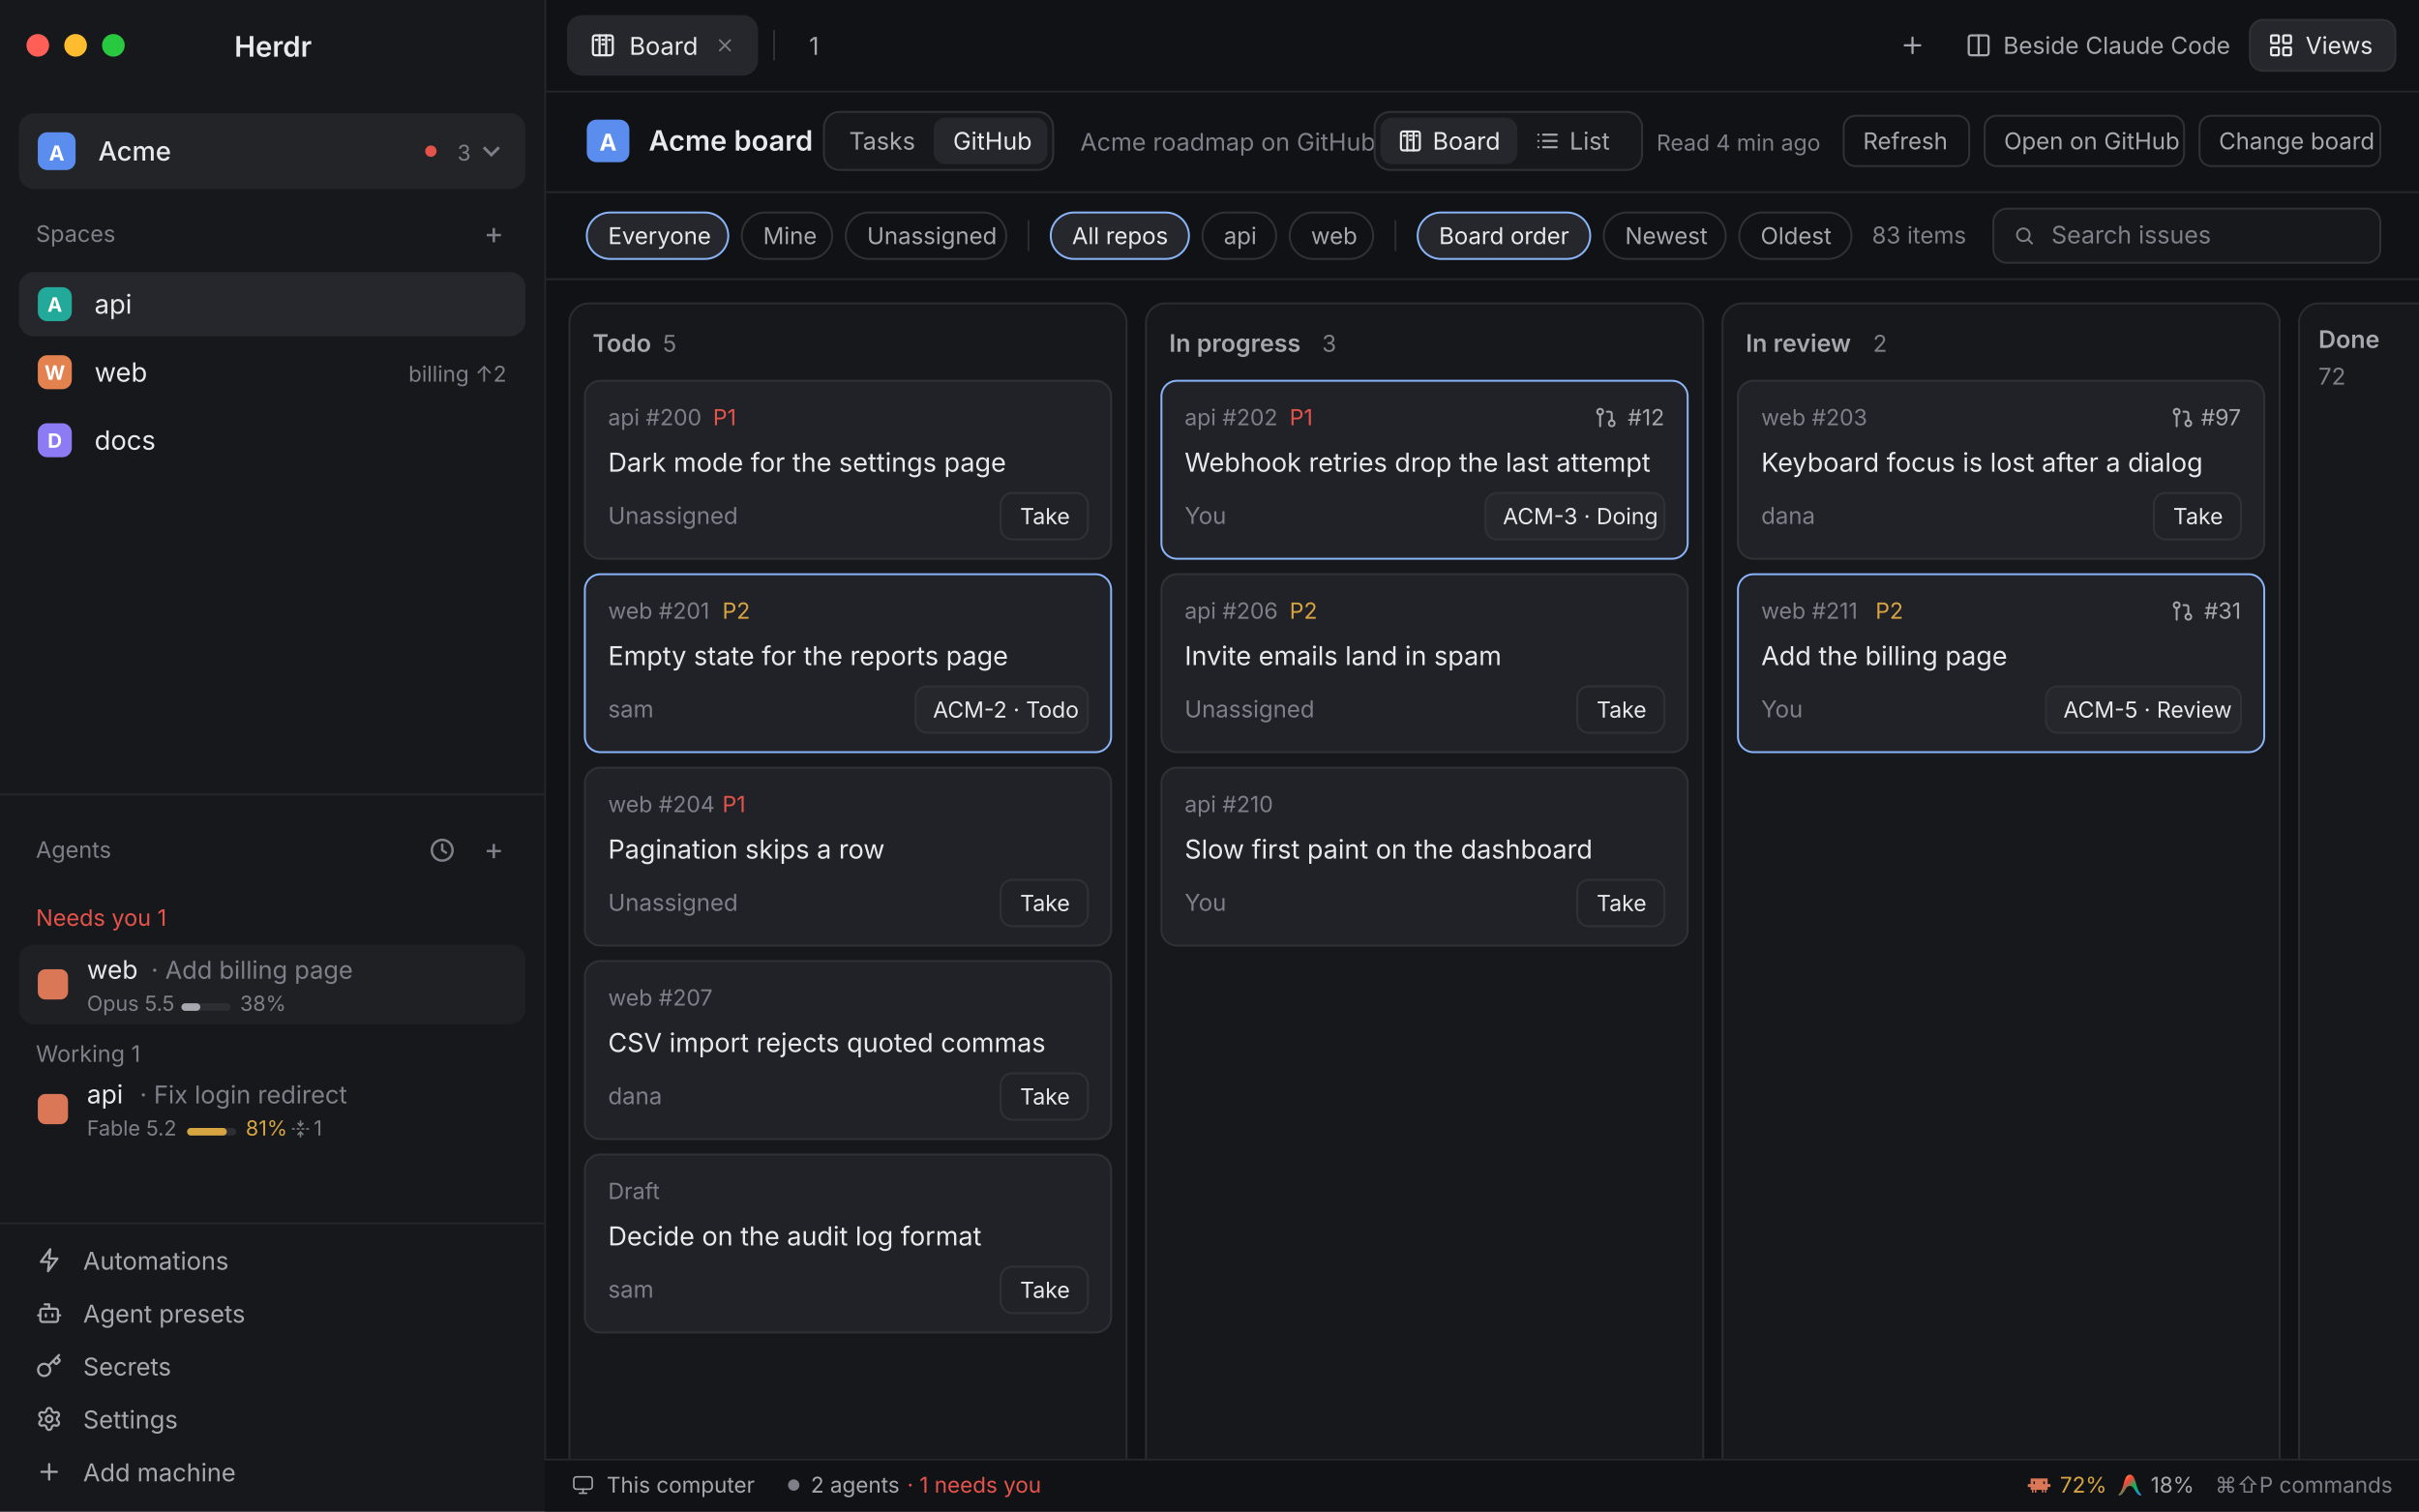
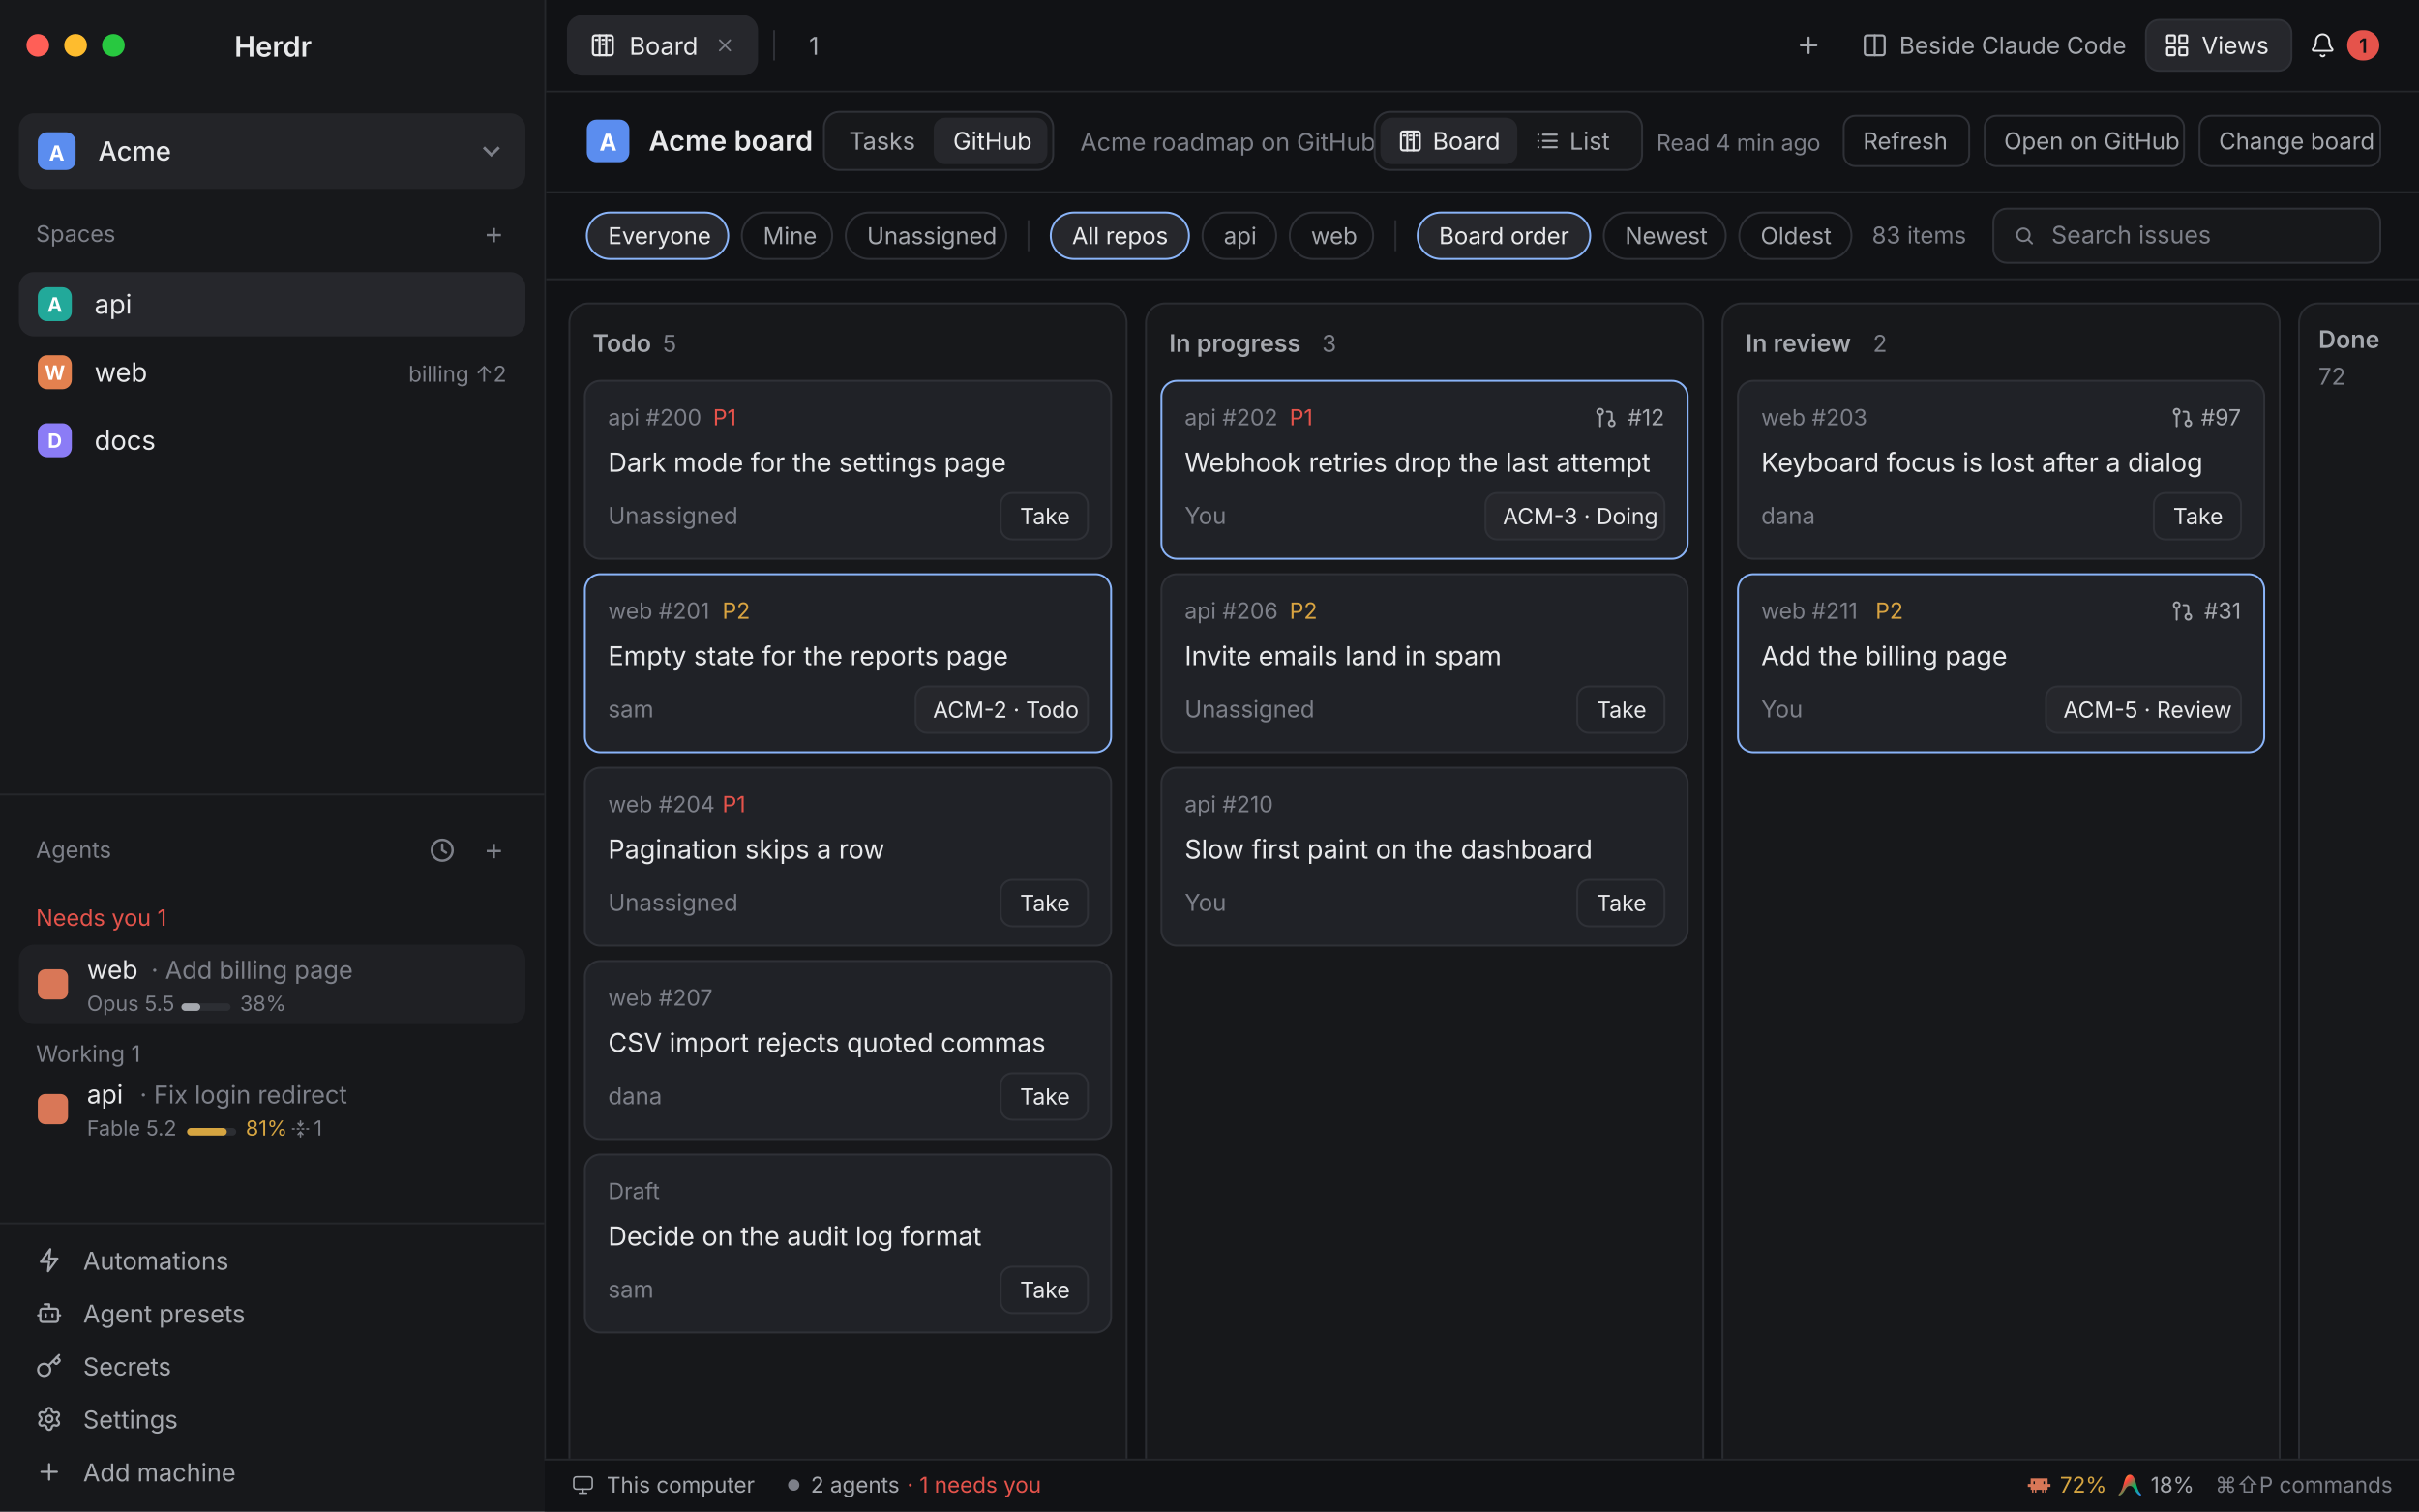
<svg xmlns="http://www.w3.org/2000/svg" width="1280" height="800" viewBox="0 0 1280 800" font-family="Geist, -apple-system, 'Helvetica Neue', sans-serif">
  <defs>
    <filter id="shadow" x="-20%" y="-20%" width="140%" height="140%">
      <feDropShadow dx="0" dy="8" stdDeviation="12" flood-color="#000" flood-opacity="0.45" />
    </filter>
    <clipPath id="pane">
      <rect x="289" y="49" width="991" height="751" />
    </clipPath>
  </defs>
  <rect x="0" y="0" width="1280" height="800" rx="0" fill="#111215" />
  <rect width="288" height="800" fill="#17181b" />
  <rect x="288" width="1" height="800" fill="#25272b" />
  <circle cx="20" cy="24" r="6" fill="#ff5f57" />
  <circle cx="40" cy="24" r="6" fill="#febc2e" />
  <circle cx="60" cy="24" r="6" fill="#28c840" />
  <text x="124" y="30" fill="#e8e9eb" font-size="15" font-weight="600">Herdr</text>
  <rect x="10" y="60" width="268" height="40" rx="8" fill="#232428" />
  <rect x="20" y="70" width="20" height="20" rx="5" fill="#5b8def" />
  <text x="30" y="85" fill="#fff" font-size="11" font-weight="700" text-anchor="middle">A</text>
  <text x="52" y="85" fill="#e8e9eb" font-size="14" font-weight="500">Acme</text>
-   <circle cx="228" cy="80" r="3" fill="#e5534b" />
-   <text x="242" y="85" fill="#7d8089" font-size="11.5">3</text>
  <path d="M256 78 l4 4 l4 -4" stroke="#7d8089" stroke-width="1.5" fill="none" />
  <text x="19" y="128" fill="#7d8089" font-size="12">Spaces</text>
  <text x="256" y="129" fill="#7d8089" font-size="16">+</text>
  <rect x="10" y="144" width="268" height="34" rx="8" fill="#26272c" />
  <rect x="20" y="152" width="18" height="18" rx="5" fill="#22a99a" />
  <text x="29" y="165" fill="#fff" font-size="10.5" font-weight="700" text-anchor="middle">A</text>
  <text x="50" y="166" fill="#e8e9eb" font-size="14">api</text>
  <rect x="20" y="188" width="18" height="18" rx="5" fill="#e3814f" />
  <text x="29" y="201" fill="#fff" font-size="10.5" font-weight="700" text-anchor="middle">W</text>
  <text x="50" y="202" fill="#e8e9eb" font-size="14">web</text>
  <text x="268" y="202" fill="#7d8089" font-size="11.5" text-anchor="end">billing ↑2</text>
  <rect x="20" y="224" width="18" height="18" rx="5" fill="#8b7cf6" />
  <text x="29" y="237" fill="#fff" font-size="10.5" font-weight="700" text-anchor="middle">D</text>
  <text x="50" y="238" fill="#e8e9eb" font-size="14">docs</text>
  <rect y="420" width="288" height="1" fill="#25272b" />
  <text x="19" y="454" fill="#7d8089" font-size="12">Agents</text>
  <circle cx="234" cy="450" r="5.5" stroke="#7d8089" stroke-width="1.3" fill="none" />
  <path d="M234 447 v3 l2 1.3" stroke="#7d8089" stroke-width="1.3" fill="none" stroke-linecap="round" />
  <text x="256" y="455" fill="#7d8089" font-size="16">+</text>
  <text x="19" y="490" fill="#e5534b" font-size="12">Needs you 1</text>
  <rect x="10" y="500" width="268" height="42" rx="8" fill="#1f2024" />
  <rect x="20" y="513" width="16" height="16" rx="4" fill="#d97757" />
  <text x="46" y="518" fill="#e8e9eb" font-size="13.5">web</text>
  <text x="80" y="518" fill="#7d8089" font-size="13">· Add billing page</text>
  <text x="46" y="535" fill="#7d8089" font-size="11">Opus 5.5</text>
  <rect x="96" y="531" width="26" height="4" rx="2" fill="#2c2e33" />
  <rect x="96" y="531" width="10" height="4" rx="2" fill="#a5a8ae" />
  <text x="127" y="535" fill="#7d8089" font-size="11">38%</text>
  <text x="19" y="562" fill="#7d8089" font-size="12">Working 1</text>
  <rect x="20" y="579" width="16" height="16" rx="4" fill="#d97757" />
  <text x="46" y="584" fill="#e8e9eb" font-size="13.5">api</text>
  <text x="74" y="584" fill="#7d8089" font-size="13">· Fix login redirect</text>
  <text x="46" y="601" fill="#7d8089" font-size="11">Fable 5.2</text>
  <rect x="99" y="597" width="26" height="4" rx="2" fill="#2c2e33" />
  <rect x="99" y="597" width="21" height="4" rx="2" fill="#d6a541" />
  <text x="130" y="601" fill="#d6a541" font-size="11">81%</text>
  <g transform="translate(154 592.5) scale(0.4167)" fill="none" stroke="#7d8089" stroke-width="2" stroke-linecap="round" stroke-linejoin="round">
    <path d="M12 22v-6" />
    <path d="M12 8V2" />
    <path d="M4 12H2" />
    <path d="M10 12H8" />
    <path d="M16 12h-2" />
    <path d="M22 12h-2" />
    <path d="m15 19-3-3-3 3" />
    <path d="m15 5-3 3-3-3" />
  </g>
  <text x="166" y="601" fill="#7d8089" font-size="11">1</text>
  <rect y="647" width="288" height="1" fill="#25272b" />
  <g transform="translate(19 660) scale(0.5833)" fill="none" stroke="#a5a8ae" stroke-width="2.00" stroke-linecap="round" stroke-linejoin="round">
    <path d="M13 2 4.5 13.5H12L11 22l8.5-11.5H12z" />
  </g>
  <text x="44" y="672" fill="#a5a8ae" font-size="13">Automations</text>
  <g transform="translate(19 688) scale(0.5833)" fill="none" stroke="#a5a8ae" stroke-width="2.00" stroke-linecap="round" stroke-linejoin="round">
    <path d="M12 8V4H8" />
    <rect width="16" height="12" x="4" y="8" rx="2" />
    <path d="M2 14h2" />
    <path d="M20 14h2" />
    <path d="M15 13v2" />
    <path d="M9 13v2" />
  </g>
  <text x="44" y="700" fill="#a5a8ae" font-size="13">Agent presets</text>
  <g transform="translate(19 716) scale(0.5833)" fill="none" stroke="#a5a8ae" stroke-width="2.00" stroke-linecap="round" stroke-linejoin="round">
    <path d="m15.5 7.5 2.3 2.3a1 1 0 0 0 1.4 0l2.1-2.1a1 1 0 0 0 0-1.4L19 4" />
    <path d="m21 2-9.6 9.6" />
    <circle cx="7.5" cy="15.5" r="5.5" />
  </g>
  <text x="44" y="728" fill="#a5a8ae" font-size="13">Secrets</text>
  <g transform="translate(19 744) scale(0.5833)" fill="none" stroke="#a5a8ae" stroke-width="2.00" stroke-linecap="round" stroke-linejoin="round">
    <path d="M9.671 4.136a2.34 2.34 0 0 1 4.659 0 2.34 2.34 0 0 0 3.319 1.915 2.34 2.34 0 0 1 2.33 4.033 2.34 2.34 0 0 0 0 3.831 2.34 2.34 0 0 1-2.33 4.033 2.34 2.34 0 0 0-3.319 1.915 2.34 2.34 0 0 1-4.659 0 2.34 2.34 0 0 0-3.32-1.915 2.34 2.34 0 0 1-2.33-4.033 2.34 2.34 0 0 0 0-3.831A2.34 2.34 0 0 1 6.35 6.051a2.34 2.34 0 0 0 3.319-1.915" />
    <circle cx="12" cy="12" r="3" />
  </g>
  <text x="44" y="756" fill="#a5a8ae" font-size="13">Settings</text>
  <g transform="translate(19 772) scale(0.5833)" fill="none" stroke="#a5a8ae" stroke-width="2.00" stroke-linecap="round" stroke-linejoin="round">
    <path d="M5 12h14" />
    <path d="M12 5v14" />
  </g>
  <text x="44" y="784" fill="#a5a8ae" font-size="13">Add machine</text>
  <rect x="300" y="8" width="101.1" height="32" rx="8" fill="#26272c" />
  <g transform="translate(312 17) scale(0.5833)" fill="none" stroke="#e8e9eb" stroke-width="2" stroke-linecap="round" stroke-linejoin="round">
    <rect x="3" y="3" width="18" height="18" rx="2" />
    <path d="M9 3v18" />
    <path d="M15 3v18" />
    <path d="M5.5 7h1.5" />
    <path d="M11.5 7h1.5" />
    <path d="M11.5 11h1.5" />
    <path d="M17.5 7h1" />
  </g>
  <text x="333" y="29" fill="#e8e9eb" font-size="13">Board</text>
  <g transform="translate(378.1 18.5) scale(0.4583)" fill="none" stroke="#7d8089" stroke-width="2" stroke-linecap="round" stroke-linejoin="round">
    <path d="M18 6 6 18" />
    <path d="m6 6 12 12" />
  </g>
  <rect x="409.1" y="16" width="1" height="16" fill="#2f3137" />
  <text x="428.1" y="29" fill="#a5a8ae" font-size="13">1</text>
-   <g transform="translate(1005 17) scale(0.5833)" fill="none" stroke="#a5a8ae" stroke-width="2" stroke-linecap="round" stroke-linejoin="round">
+   <g transform="translate(950 17) scale(0.5833)" fill="none" stroke="#a5a8ae" stroke-width="2" stroke-linecap="round" stroke-linejoin="round">
    <path d="M5 12h14" />
    <path d="M12 5v14" />
  </g>
-   <g transform="translate(1040 17) scale(0.5833)" fill="none" stroke="#a5a8ae" stroke-width="2" stroke-linecap="round" stroke-linejoin="round">
+   <g transform="translate(985 17) scale(0.5833)" fill="none" stroke="#a5a8ae" stroke-width="2" stroke-linecap="round" stroke-linejoin="round">
    <rect width="18" height="18" x="3" y="3" rx="2" />
    <path d="M12 3v18" />
  </g>
-   <text x="1060" y="28.5" fill="#a5a8ae" font-size="12.5">Beside Claude Code</text>
-   <rect x="1190.5" y="10.5" width="77" height="27" rx="7" fill="#26272c" stroke="#2f3137" />
-   <g transform="translate(1200 17) scale(0.5833)" fill="none" stroke="#e8e9eb" stroke-width="2" stroke-linecap="round" stroke-linejoin="round">
+   <text x="1005" y="28.5" fill="#a5a8ae" font-size="12.5">Beside Claude Code</text>
+   <rect x="1135.5" y="10.5" width="77" height="27" rx="7" fill="#26272c" stroke="#2f3137" />
+   <g transform="translate(1145 17) scale(0.5833)" fill="none" stroke="#e8e9eb" stroke-width="2" stroke-linecap="round" stroke-linejoin="round">
    <rect width="7" height="7" x="3" y="3" rx="1" />
    <rect width="7" height="7" x="14" y="3" rx="1" />
    <rect width="7" height="7" x="14" y="14" rx="1" />
    <rect width="7" height="7" x="3" y="14" rx="1" />
  </g>
-   <text x="1220" y="28.5" fill="#e8e9eb" font-size="12.5">Views</text>
+   <text x="1165" y="28.5" fill="#e8e9eb" font-size="12.5">Views</text>
+   <g transform="translate(1222 17) scale(0.5833)" fill="none" stroke="#e8e9eb" stroke-width="1.75" stroke-linecap="round" stroke-linejoin="round">
+     <path d="M10.268 21a2 2 0 0 0 3.464 0" />
+     <path d="M3.262 15.326A1 1 0 0 0 4 17h16a1 1 0 0 0 .74-1.673C19.41 13.956 18 12.499 18 8A6 6 0 0 0 6 8c0 4.499-1.411 5.956-2.738 7.326" />
+   </g>
+   <rect x="1242" y="16" width="17" height="16" rx="8" fill="#e5534b" />
+   <text x="1250.5" y="28" fill="#111215" font-size="10.5" font-weight="600" text-anchor="middle">1</text>
  <rect x="289" y="48" width="991" height="1" fill="#25272b" />
  <rect x="289" y="49" width="991" height="751" fill="#111215" />
  <g clip-path="url(#pane)">
    <g transform="translate(289 49) scale(1.02376) translate(-301 -92)">
      <rect x="322" y="106" width="22" height="22" rx="5" fill="#5b8def" />
      <text x="333" y="122" fill="#fff" font-size="12" font-weight="700" text-anchor="middle">A</text>
      <text x="354" y="122" fill="#e8e9eb" font-size="14.5" font-weight="600">Acme board</text>
      <rect x="301" y="143" width="968" height="1" rx="0" fill="#25272b" />
      <rect x="444.56" y="102" width="118.5" height="30" rx="8" fill="#17181b" stroke="#2f3137" />
      <text x="457.56" y="121.5" fill="#a5a8ae" font-size="12.5">Tasks</text>
      <rect x="501.31" y="105" width="58.75" height="24" rx="6" fill="#26272c" />
      <text x="511.31" y="121.5" fill="#e8e9eb" font-size="12.5">GitHub</text>
      <text x="577.06" y="122" fill="#7d8089" font-size="12.5">Acme roadmap on GitHub</text>
      <rect x="1155.56" y="104" width="93.44" height="26" rx="6" fill="none" stroke="#2f3137" />
      <text x="1165.56" y="121.32" fill="#a5a8ae" font-size="12">Change board</text>
      <rect x="1044.52" y="104" width="103.04" height="26" rx="6" fill="none" stroke="#2f3137" />
      <text x="1054.52" y="121.32" fill="#a5a8ae" font-size="12">Open on GitHub</text>
      <rect x="971.64" y="104" width="64.88" height="26" rx="6" fill="none" stroke="#2f3137" />
      <text x="981.64" y="121.32" fill="#a5a8ae" font-size="12">Refresh</text>
      <text x="959.64" y="122" fill="#7d8089" font-size="11.5" text-anchor="end">Read 4 min ago</text>
      <rect x="729.19" y="102" width="138.25" height="30" rx="8" fill="#17181b" stroke="#2f3137" />
      <rect x="732.19" y="105" width="70.75" height="24" rx="6" fill="#26272c" />
      <g transform="translate(741.19 110.5) scale(0.5417)" fill="none" stroke="#e8e9eb" stroke-width="2" stroke-linecap="round" stroke-linejoin="round">
        <rect x="3" y="3" width="18" height="18" rx="2" />
        <path d="M9 3v18" />
        <path d="M15 3v18" />
        <path d="M5.5 7h1.5" />
        <path d="M11.5 7h1.5" />
        <path d="M11.5 11h1.5" />
        <path d="M17.5 7h1" />
      </g>
      <text x="759.19" y="121.5" fill="#e8e9eb" font-size="12.5">Board</text>
      <g transform="translate(811.94 110.5) scale(0.5417)" fill="none" stroke="#a5a8ae" stroke-width="2" stroke-linecap="round" stroke-linejoin="round">
        <path d="M8 6h13" />
        <path d="M8 12h13" />
        <path d="M8 18h13" />
        <path d="M3.5 6h.01" />
        <path d="M3.5 12h.01" />
        <path d="M3.5 18h.01" />
      </g>
      <text x="829.94" y="121.5" fill="#a5a8ae" font-size="12.5">List</text>
      <rect x="322" y="154" width="73.12" height="24" rx="12" fill="#26272c" stroke="#8ab4f8" />
      <text x="333" y="170.32" fill="#e8e9eb" font-size="12">Everyone</text>
      <rect x="402.12" y="154" width="46.72" height="24" rx="12" fill="none" stroke="#2f3137" />
      <text x="413.12" y="170.32" fill="#a5a8ae" font-size="12">Mine</text>
      <rect x="455.84" y="154" width="82.96" height="24" rx="12" fill="none" stroke="#2f3137" />
      <text x="466.84" y="170.32" fill="#a5a8ae" font-size="12">Unassigned</text>
      <rect x="549.8" y="158" width="1" height="16" rx="0" fill="#2a2c31" />
      <rect x="561.8" y="154" width="71.44" height="24" rx="12" fill="#26272c" stroke="#8ab4f8" />
      <text x="572.8" y="170.32" fill="#e8e9eb" font-size="12">All repos</text>
      <rect x="640.24" y="154" width="38.08" height="24" rx="12" fill="none" stroke="#2f3137" />
      <text x="651.24" y="170.32" fill="#a5a8ae" font-size="12">api</text>
      <rect x="685.32" y="154" width="43.12" height="24" rx="12" fill="none" stroke="#2f3137" />
      <text x="696.32" y="170.32" fill="#a5a8ae" font-size="12">web</text>
      <rect x="739.44" y="158" width="1" height="16" rx="0" fill="#2a2c31" />
      <rect x="751.44" y="154" width="89.2" height="24" rx="12" fill="#26272c" stroke="#8ab4f8" />
      <text x="762.44" y="170.32" fill="#e8e9eb" font-size="12">Board order</text>
      <rect x="847.64" y="154" width="63.04" height="24" rx="12" fill="none" stroke="#2f3137" />
      <text x="858.64" y="170.32" fill="#a5a8ae" font-size="12">Newest</text>
      <rect x="917.68" y="154" width="58" height="24" rx="12" fill="none" stroke="#2f3137" />
      <text x="928.68" y="170.32" fill="#a5a8ae" font-size="12">Oldest</text>
      <rect x="1049" y="152" width="200" height="28" rx="7" fill="#17181b" stroke="#2f3137" />
      <g transform="translate(1059 160) scale(0.5)" fill="none" stroke="#7d8089" stroke-width="2" stroke-linecap="round" stroke-linejoin="round">
        <circle cx="11" cy="11" r="6.5" />
        <path d="m20 20-4-4" />
      </g>
      <text x="1079" y="170" fill="#7d8089" font-size="12.5">Search issues</text>
      <text x="1035" y="170" fill="#7d8089" font-size="12" text-anchor="end">83 items</text>
      <rect x="301" y="188" width="968" height="1" rx="0" fill="#25272b" />
      <rect x="313" y="201" width="288" height="613" rx="10" fill="#17181b" stroke="#2a2c31" />
      <text x="325" y="226" fill="#a5a8ae" font-size="12.5" font-weight="600">Todo</text>
      <text x="361.25" y="226" fill="#7d8089" font-size="12">5</text>
      <rect x="321" y="241" width="272" height="92" rx="8" fill="#202227" stroke="#2f3137" />
      <text x="333" y="264" fill="#7d8089" font-size="11.5">api #200</text>
      <text x="387.23" y="264" fill="#e5534b" font-size="11.5">P1</text>
      <text x="333" y="288" fill="#e8e9eb" font-size="13.5">Dark mode for the settings page</text>
      <text x="333" y="315" fill="#7d8089" font-size="12">Unassigned</text>
      <rect x="535.93" y="299" width="45.07" height="24" rx="6" fill="none" stroke="#2f3137" />
      <text x="545.93" y="315.14" fill="#e8e9eb" font-size="11.5">Take</text>
      <rect x="321" y="341" width="272" height="92" rx="8" fill="#202227" stroke="#8ab4f8" />
      <text x="333" y="364" fill="#7d8089" font-size="11.5">web #201</text>
      <text x="392.06" y="364" fill="#d9a441" font-size="11.5">P2</text>
      <text x="333" y="388" fill="#e8e9eb" font-size="13.5">Empty state for the reports page</text>
      <text x="333" y="415" fill="#7d8089" font-size="12">sam</text>
      <rect x="491.93" y="399" width="89.07" height="24" rx="6" fill="#26272c" stroke="#2f3137" />
      <text x="500.93" y="415.14" fill="#e8e9eb" font-size="11.5">ACM-2 · Todo</text>
      <rect x="321" y="441" width="272" height="92" rx="8" fill="#202227" stroke="#2f3137" />
      <text x="333" y="464" fill="#7d8089" font-size="11.5">web #204</text>
      <text x="392.06" y="464" fill="#e5534b" font-size="11.5">P1</text>
      <text x="333" y="488" fill="#e8e9eb" font-size="13.5">Pagination skips a row</text>
      <text x="333" y="515" fill="#7d8089" font-size="12">Unassigned</text>
      <rect x="535.93" y="499" width="45.07" height="24" rx="6" fill="none" stroke="#2f3137" />
      <text x="545.93" y="515.14" fill="#e8e9eb" font-size="11.5">Take</text>
      <rect x="321" y="541" width="272" height="92" rx="8" fill="#202227" stroke="#2f3137" />
      <text x="333" y="564" fill="#7d8089" font-size="11.5">web #207</text>
      <text x="333" y="588" fill="#e8e9eb" font-size="13.5">CSV import rejects quoted commas</text>
      <text x="333" y="615" fill="#7d8089" font-size="12">dana</text>
      <rect x="535.93" y="599" width="45.07" height="24" rx="6" fill="none" stroke="#2f3137" />
      <text x="545.93" y="615.14" fill="#e8e9eb" font-size="11.5">Take</text>
      <rect x="321" y="641" width="272" height="92" rx="8" fill="#202227" stroke="#2f3137" />
      <text x="333" y="664" fill="#7d8089" font-size="11.5">Draft</text>
      <text x="333" y="688" fill="#e8e9eb" font-size="13.5">Decide on the audit log format</text>
      <text x="333" y="715" fill="#7d8089" font-size="12">sam</text>
      <rect x="535.93" y="699" width="45.07" height="24" rx="6" fill="none" stroke="#2f3137" />
      <text x="545.93" y="715.14" fill="#e8e9eb" font-size="11.5">Take</text>
      <rect x="611" y="201" width="288" height="613" rx="10" fill="#17181b" stroke="#2a2c31" />
      <text x="623" y="226" fill="#a5a8ae" font-size="12.5" font-weight="600">In progress</text>
      <text x="702" y="226" fill="#7d8089" font-size="12">3</text>
      <rect x="619" y="241" width="272" height="92" rx="8" fill="#202227" stroke="#8ab4f8" />
      <text x="631" y="264" fill="#7d8089" font-size="11.5">api #202</text>
      <text x="685.23" y="264" fill="#e5534b" font-size="11.5">P1</text>
      <text x="879" y="264" fill="#a5a8ae" font-size="11.5" text-anchor="end">#12</text>
      <g transform="translate(842.76 254) scale(0.5)" fill="none" stroke="#a5a8ae" stroke-width="2" stroke-linecap="round" stroke-linejoin="round">
        <circle cx="18" cy="18" r="3" />
        <circle cx="6" cy="6" r="3" />
        <path d="M13 6h3a2 2 0 0 1 2 2v7" />
        <path d="M6 9v12" />
      </g>
      <text x="631" y="288" fill="#e8e9eb" font-size="13.5">Webhook retries drop the last attempt</text>
      <text x="631" y="315" fill="#7d8089" font-size="12">You</text>
      <rect x="786.48" y="299" width="92.52" height="24" rx="6" fill="#26272c" stroke="#2f3137" />
      <text x="795.48" y="315.14" fill="#e8e9eb" font-size="11.5">ACM-3 · Doing</text>
      <rect x="619" y="341" width="272" height="92" rx="8" fill="#202227" stroke="#2f3137" />
      <text x="631" y="364" fill="#7d8089" font-size="11.5">api #206</text>
      <text x="685.23" y="364" fill="#d9a441" font-size="11.5">P2</text>
      <text x="631" y="388" fill="#e8e9eb" font-size="13.5">Invite emails land in spam</text>
      <text x="631" y="415" fill="#7d8089" font-size="12">Unassigned</text>
      <rect x="833.93" y="399" width="45.07" height="24" rx="6" fill="none" stroke="#2f3137" />
      <text x="843.93" y="415.14" fill="#e8e9eb" font-size="11.5">Take</text>
      <rect x="619" y="441" width="272" height="92" rx="8" fill="#202227" stroke="#2f3137" />
      <text x="631" y="464" fill="#7d8089" font-size="11.5">api #210</text>
      <text x="631" y="488" fill="#e8e9eb" font-size="13.5">Slow first paint on the dashboard</text>
      <text x="631" y="515" fill="#7d8089" font-size="12">You</text>
      <rect x="833.93" y="499" width="45.07" height="24" rx="6" fill="none" stroke="#2f3137" />
      <text x="843.93" y="515.14" fill="#e8e9eb" font-size="11.5">Take</text>
      <rect x="909" y="201" width="288" height="613" rx="10" fill="#17181b" stroke="#2a2c31" />
      <text x="921" y="226" fill="#a5a8ae" font-size="12.5" font-weight="600">In review</text>
      <text x="986.75" y="226" fill="#7d8089" font-size="12">2</text>
      <rect x="917" y="241" width="272" height="92" rx="8" fill="#202227" stroke="#2f3137" />
      <text x="929" y="264" fill="#7d8089" font-size="11.5">web #203</text>
      <text x="1177" y="264" fill="#a5a8ae" font-size="11.5" text-anchor="end">#97</text>
      <g transform="translate(1140.76 254) scale(0.5)" fill="none" stroke="#a5a8ae" stroke-width="2" stroke-linecap="round" stroke-linejoin="round">
        <circle cx="18" cy="18" r="3" />
        <circle cx="6" cy="6" r="3" />
        <path d="M13 6h3a2 2 0 0 1 2 2v7" />
        <path d="M6 9v12" />
      </g>
      <text x="929" y="288" fill="#e8e9eb" font-size="13.5">Keyboard focus is lost after a dialog</text>
      <text x="929" y="315" fill="#7d8089" font-size="12">dana</text>
      <rect x="1131.93" y="299" width="45.07" height="24" rx="6" fill="none" stroke="#2f3137" />
      <text x="1141.93" y="315.14" fill="#e8e9eb" font-size="11.5">Take</text>
      <rect x="917" y="341" width="272" height="92" rx="8" fill="#202227" stroke="#8ab4f8" />
      <text x="929" y="364" fill="#7d8089" font-size="11.5">web #211</text>
      <text x="988.06" y="364" fill="#d9a441" font-size="11.5">P2</text>
      <text x="1177" y="364" fill="#a5a8ae" font-size="11.5" text-anchor="end">#31</text>
      <g transform="translate(1140.76 354) scale(0.5)" fill="none" stroke="#a5a8ae" stroke-width="2" stroke-linecap="round" stroke-linejoin="round">
        <circle cx="18" cy="18" r="3" />
        <circle cx="6" cy="6" r="3" />
        <path d="M13 6h3a2 2 0 0 1 2 2v7" />
        <path d="M6 9v12" />
      </g>
      <text x="929" y="388" fill="#e8e9eb" font-size="13.5">Add the billing page</text>
      <text x="929" y="415" fill="#7d8089" font-size="12">You</text>
      <rect x="1076.2" y="399" width="100.8" height="24" rx="6" fill="#26272c" stroke="#2f3137" />
      <text x="1085.2" y="415.14" fill="#e8e9eb" font-size="11.5">ACM-5 · Review</text>
      <rect x="1207" y="201" width="96" height="613" rx="10" fill="#17181b" stroke="#2a2c31" />
      <text x="1217" y="224" fill="#a5a8ae" font-size="12.5" font-weight="600">Done</text>
      <text x="1217" y="243" fill="#7d8089" font-size="12">72</text>
    </g>
  </g>
  <rect x="288" y="772" width="992" height="28" fill="#111215" />
  <rect x="288" y="772" width="992" height="1" fill="#25272b" />
  <g transform="translate(302 779.5) scale(0.5417)" fill="none" stroke="#a5a8ae" stroke-width="1.5" stroke-linecap="round" stroke-linejoin="round">
    <rect x="3" y="4" width="18" height="12" rx="2.5" />
    <path d="M8.5 20h7M12 16v4" />
  </g>
  <text x="321" y="790" fill="#a5a8ae" font-size="11.5">This computer</text>
  <circle cx="420" cy="786" r="3" fill="#7d8089" />
  <text x="429" y="790" fill="#a5a8ae" font-size="11.5">2 agents</text>
  <text x="480" y="790" fill="#e5534b" font-size="11.5">· 1 needs you</text>
  <g transform="translate(1073 780) scale(0.5)" fill="#D97757">
    <path clip-rule="evenodd" d="M20.998 10.949H24v3.102h-3v3.028h-1.487V20H18v-2.921h-1.487V20H15v-2.921H9V20H7.488v-2.921H6V20H4.487v-2.921H3V14.05H0V10.95h3V5h17.998v5.949zM6 10.949h1.488V8.102H6v2.847zm10.51 0H18V8.102h-1.49v2.847z" fill-rule="evenodd" />
  </g>
  <text x="1090" y="790" fill="#d6a541" font-size="11.5">72%</text>
  <g transform="translate(1121 780) scale(0.5)">
    <defs>
      <linearGradient id="agy-grad" x1="0" y1="0" x2="1" y2="1">
        <stop offset="0" stop-color="#FFE432" />
        <stop offset=".35" stop-color="#FC413D" />
        <stop offset=".65" stop-color="#00B95C" />
        <stop offset="1" stop-color="#3186FF" />
      </linearGradient>
    </defs>
    <path d="M21.751 22.607c1.34 1.005 3.35.335 1.508-1.508C17.73 15.74 18.904 1 12.037 1 5.17 1 6.342 15.74.815 21.1c-2.01 2.009.167 2.511 1.507 1.506 5.192-3.517 4.857-9.714 9.715-9.714 4.857 0 4.522 6.197 9.714 9.715z" fill="url(#agy-grad)" />
  </g>
  <text x="1138" y="790" fill="#a5a8ae" font-size="11.5">18%</text>
  <text x="1266" y="790" fill="#7d8089" font-size="11.5" text-anchor="end">⌘⇧P  commands</text>
</svg>
